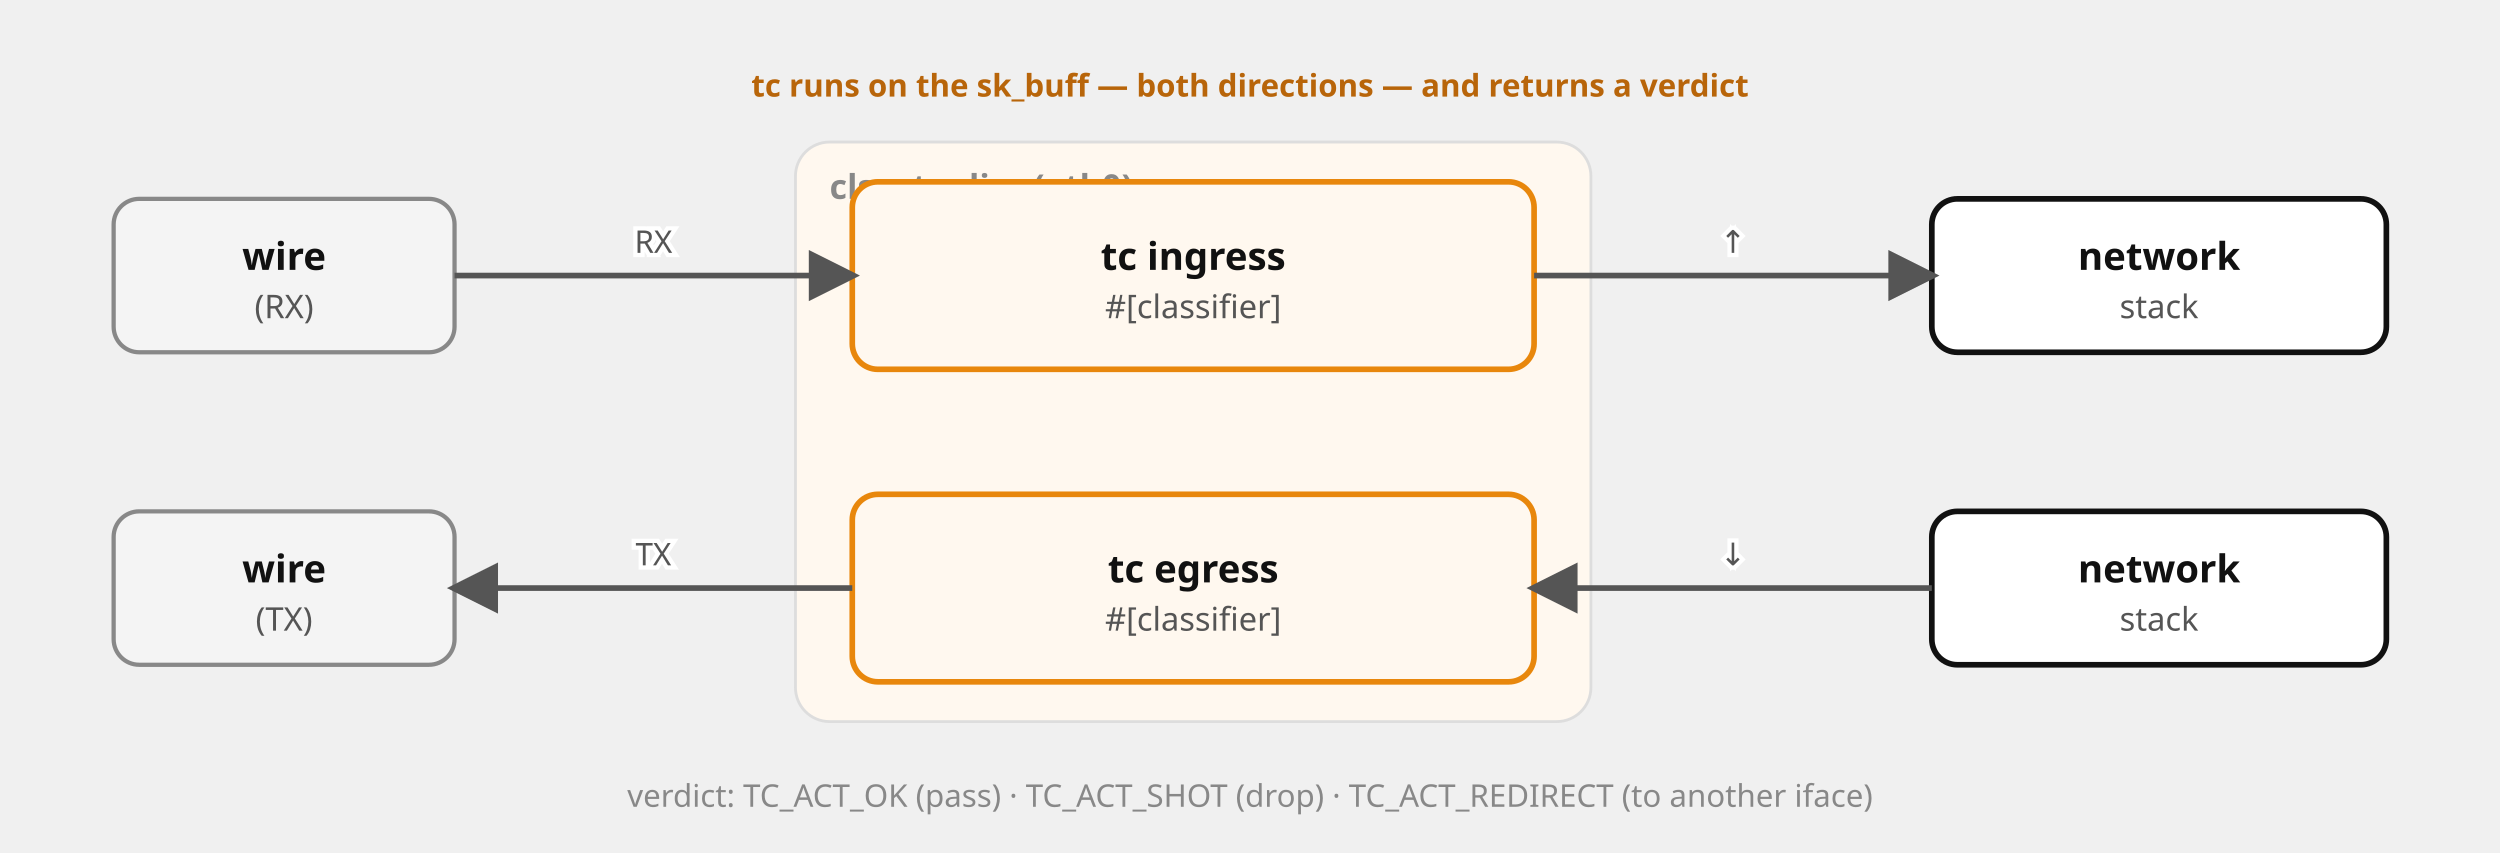
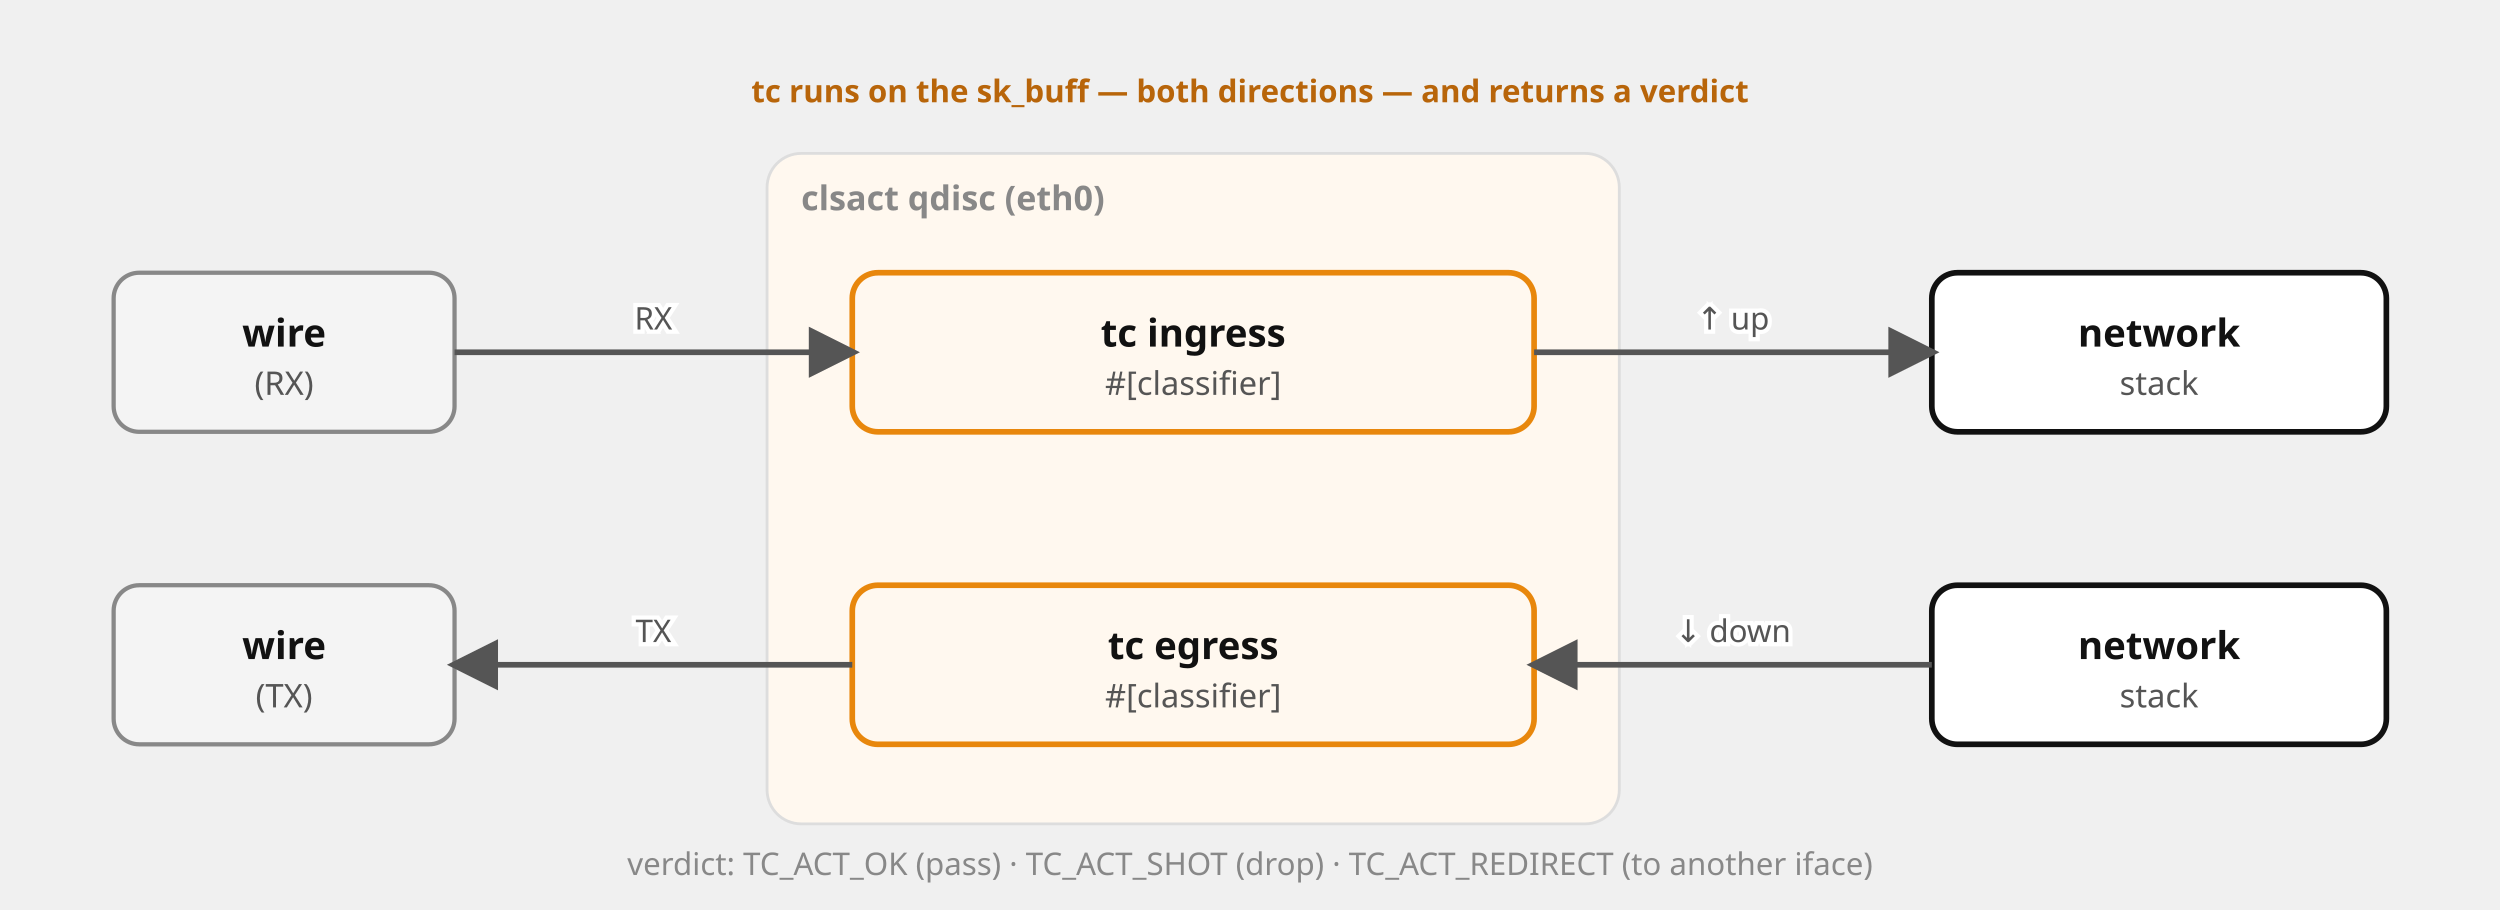
- <svg xmlns="http://www.w3.org/2000/svg" viewBox="0 0 880 300" font-family="'Red Hat Text', system-ui, sans-serif" role="img">
+ <svg xmlns="http://www.w3.org/2000/svg" viewBox="0 0 880 320" font-family="'Red Hat Text', system-ui, sans-serif" role="img">
  <defs>
    <marker id="a" viewBox="0 0 10 10" refX="8.5" refY="5" markerWidth="9" markerHeight="9" orient="auto-start-reverse">
      <path d="M0,0 L10,5 L0,10 z" fill="#555" />
    </marker>
    <marker id="am" viewBox="0 0 10 10" refX="8.5" refY="5" markerWidth="9" markerHeight="9" orient="auto-start-reverse">
      <path d="M0,0 L10,5 L0,10 z" fill="#b8650a" />
    </marker>
  </defs>
-   <rect x="280" y="50" width="280" height="204" rx="12" fill="#fff8ef" stroke="#ddd" />
-   <text x="292" y="70" font-size="12" font-weight="700" fill="#888">clsact qdisc (eth0)</text>
-   <rect x="40" y="70" width="120" height="54" rx="9" fill="#f4f4f4" stroke="#888888" stroke-width="1.5" />
-   <text x="100.0" y="95.0" font-size="13.5" font-weight="700" fill="#111111" text-anchor="middle">wire</text>
-   <text x="100.0" y="112.0" font-size="11.5" fill="#555555" text-anchor="middle">(RX)</text>
-   <rect x="300" y="64" width="240" height="66" rx="9" fill="#fff8ef" stroke="#e8870c" stroke-width="2" />
-   <text x="420.0" y="95.0" font-size="13.5" font-weight="700" fill="#111111" text-anchor="middle">tc ingress</text>
-   <text x="420.0" y="112.0" font-size="11.5" fill="#555555" text-anchor="middle">#[classifier]</text>
-   <rect x="680" y="70" width="160" height="54" rx="9" fill="#ffffff" stroke="#111111" stroke-width="2" />
-   <text x="760.0" y="95.0" font-size="13.5" font-weight="700" fill="#111111" text-anchor="middle">network</text>
-   <text x="760.0" y="112.0" font-size="11.5" fill="#555555" text-anchor="middle">stack</text>
-   <rect x="680" y="180" width="160" height="54" rx="9" fill="#ffffff" stroke="#111111" stroke-width="2" />
-   <text x="760.0" y="205.0" font-size="13.5" font-weight="700" fill="#111111" text-anchor="middle">network</text>
-   <text x="760.0" y="222.0" font-size="11.5" fill="#555555" text-anchor="middle">stack</text>
-   <rect x="300" y="174" width="240" height="66" rx="9" fill="#fff8ef" stroke="#e8870c" stroke-width="2" />
-   <text x="420.0" y="205.0" font-size="13.5" font-weight="700" fill="#111111" text-anchor="middle">tc egress</text>
-   <text x="420.0" y="222.0" font-size="11.5" fill="#555555" text-anchor="middle">#[classifier]</text>
-   <rect x="40" y="180" width="120" height="54" rx="9" fill="#f4f4f4" stroke="#888888" stroke-width="1.5" />
-   <text x="100.0" y="205.0" font-size="13.5" font-weight="700" fill="#111111" text-anchor="middle">wire</text>
-   <text x="100.0" y="222.0" font-size="11.5" fill="#555555" text-anchor="middle">(TX)</text>
-   <path d="M160,97 L300,97" fill="none" stroke="#555" stroke-width="2" marker-end="url(#a)" />
-   <text x="230.0" y="89.0" font-size="11" fill="#ffffff" stroke="#ffffff" stroke-width="3" paint-order="stroke" text-anchor="middle">RX</text>
-   <text x="230.0" y="89.0" font-size="11" fill="#555" text-anchor="middle">RX</text>
-   <path d="M540,97 L680,97" fill="none" stroke="#555" stroke-width="2" marker-end="url(#a)" />
-   <text x="610.0" y="89.0" font-size="11" fill="#ffffff" stroke="#ffffff" stroke-width="3" paint-order="stroke" text-anchor="middle">↑</text>
-   <text x="610.0" y="89.0" font-size="11" fill="#555" text-anchor="middle">↑</text>
-   <path d="M680,207 L540,207" fill="none" stroke="#555" stroke-width="2" marker-end="url(#a)" />
-   <text x="610.0" y="199.0" font-size="11" fill="#ffffff" stroke="#ffffff" stroke-width="3" paint-order="stroke" text-anchor="middle">↓</text>
-   <text x="610.0" y="199.0" font-size="11" fill="#555" text-anchor="middle">↓</text>
-   <path d="M300,207 L160,207" fill="none" stroke="#555" stroke-width="2" marker-end="url(#a)" />
-   <text x="230.0" y="199.0" font-size="11" fill="#ffffff" stroke="#ffffff" stroke-width="3" paint-order="stroke" text-anchor="middle">TX</text>
-   <text x="230.0" y="199.0" font-size="11" fill="#555" text-anchor="middle">TX</text>
-   <text x="440" y="34" font-size="11" fill="#b8650a" text-anchor="middle" font-weight="700">tc runs on the sk_buff — both directions — and returns a verdict</text>
-   <text x="440" y="284" font-size="11" fill="#888" text-anchor="middle">verdict: TC_ACT_OK (pass) · TC_ACT_SHOT (drop) · TC_ACT_REDIRECT (to another iface)</text>
+   <rect x="270" y="54" width="300" height="236" rx="12" fill="#fff8ef" stroke="#ddd" />
+   <text x="282" y="74" font-size="12" font-weight="700" fill="#888">clsact qdisc (eth0)</text>
+   <rect x="40" y="96" width="120" height="56" rx="9" fill="#f4f4f4" stroke="#888888" stroke-width="1.5" />
+   <text x="100.0" y="122.0" font-size="13.5" font-weight="700" fill="#111111" text-anchor="middle">wire</text>
+   <text x="100.0" y="139.0" font-size="11.5" fill="#555555" text-anchor="middle">(RX)</text>
+   <rect x="300" y="96" width="240" height="56" rx="9" fill="#fff8ef" stroke="#e8870c" stroke-width="2" />
+   <text x="420.0" y="122.0" font-size="13.5" font-weight="700" fill="#111111" text-anchor="middle">tc ingress</text>
+   <text x="420.0" y="139.0" font-size="11.5" fill="#555555" text-anchor="middle">#[classifier]</text>
+   <rect x="680" y="96" width="160" height="56" rx="9" fill="#ffffff" stroke="#111111" stroke-width="2" />
+   <text x="760.0" y="122.0" font-size="13.5" font-weight="700" fill="#111111" text-anchor="middle">network</text>
+   <text x="760.0" y="139.0" font-size="11.5" fill="#555555" text-anchor="middle">stack</text>
+   <rect x="680" y="206" width="160" height="56" rx="9" fill="#ffffff" stroke="#111111" stroke-width="2" />
+   <text x="760.0" y="232.0" font-size="13.5" font-weight="700" fill="#111111" text-anchor="middle">network</text>
+   <text x="760.0" y="249.0" font-size="11.5" fill="#555555" text-anchor="middle">stack</text>
+   <rect x="300" y="206" width="240" height="56" rx="9" fill="#fff8ef" stroke="#e8870c" stroke-width="2" />
+   <text x="420.0" y="232.0" font-size="13.5" font-weight="700" fill="#111111" text-anchor="middle">tc egress</text>
+   <text x="420.0" y="249.0" font-size="11.5" fill="#555555" text-anchor="middle">#[classifier]</text>
+   <rect x="40" y="206" width="120" height="56" rx="9" fill="#f4f4f4" stroke="#888888" stroke-width="1.5" />
+   <text x="100.0" y="232.0" font-size="13.5" font-weight="700" fill="#111111" text-anchor="middle">wire</text>
+   <text x="100.0" y="249.0" font-size="11.5" fill="#555555" text-anchor="middle">(TX)</text>
+   <path d="M160,124 L300,124" fill="none" stroke="#555" stroke-width="2" marker-end="url(#a)" />
+   <text x="230.0" y="116.0" font-size="11" fill="#ffffff" stroke="#ffffff" stroke-width="3" paint-order="stroke" text-anchor="middle">RX</text>
+   <text x="230.0" y="116.0" font-size="11" fill="#555" text-anchor="middle">RX</text>
+   <path d="M540,124 L680,124" fill="none" stroke="#555" stroke-width="2" marker-end="url(#a)" />
+   <text x="610.0" y="116.0" font-size="11" fill="#ffffff" stroke="#ffffff" stroke-width="3" paint-order="stroke" text-anchor="middle">↑ up</text>
+   <text x="610.0" y="116.0" font-size="11" fill="#555" text-anchor="middle">↑ up</text>
+   <path d="M680,234 L540,234" fill="none" stroke="#555" stroke-width="2" marker-end="url(#a)" />
+   <text x="610.0" y="226.0" font-size="11" fill="#ffffff" stroke="#ffffff" stroke-width="3" paint-order="stroke" text-anchor="middle">↓ down</text>
+   <text x="610.0" y="226.0" font-size="11" fill="#555" text-anchor="middle">↓ down</text>
+   <path d="M300,234 L160,234" fill="none" stroke="#555" stroke-width="2" marker-end="url(#a)" />
+   <text x="230.0" y="226.0" font-size="11" fill="#ffffff" stroke="#ffffff" stroke-width="3" paint-order="stroke" text-anchor="middle">TX</text>
+   <text x="230.0" y="226.0" font-size="11" fill="#555" text-anchor="middle">TX</text>
+   <text x="440" y="36" font-size="11" fill="#b8650a" text-anchor="middle" font-weight="700">tc runs on the sk_buff — both directions — and returns a verdict</text>
+   <text x="440" y="308" font-size="11" fill="#888" text-anchor="middle">verdict: TC_ACT_OK (pass) · TC_ACT_SHOT (drop) · TC_ACT_REDIRECT (to another iface)</text>
</svg>
